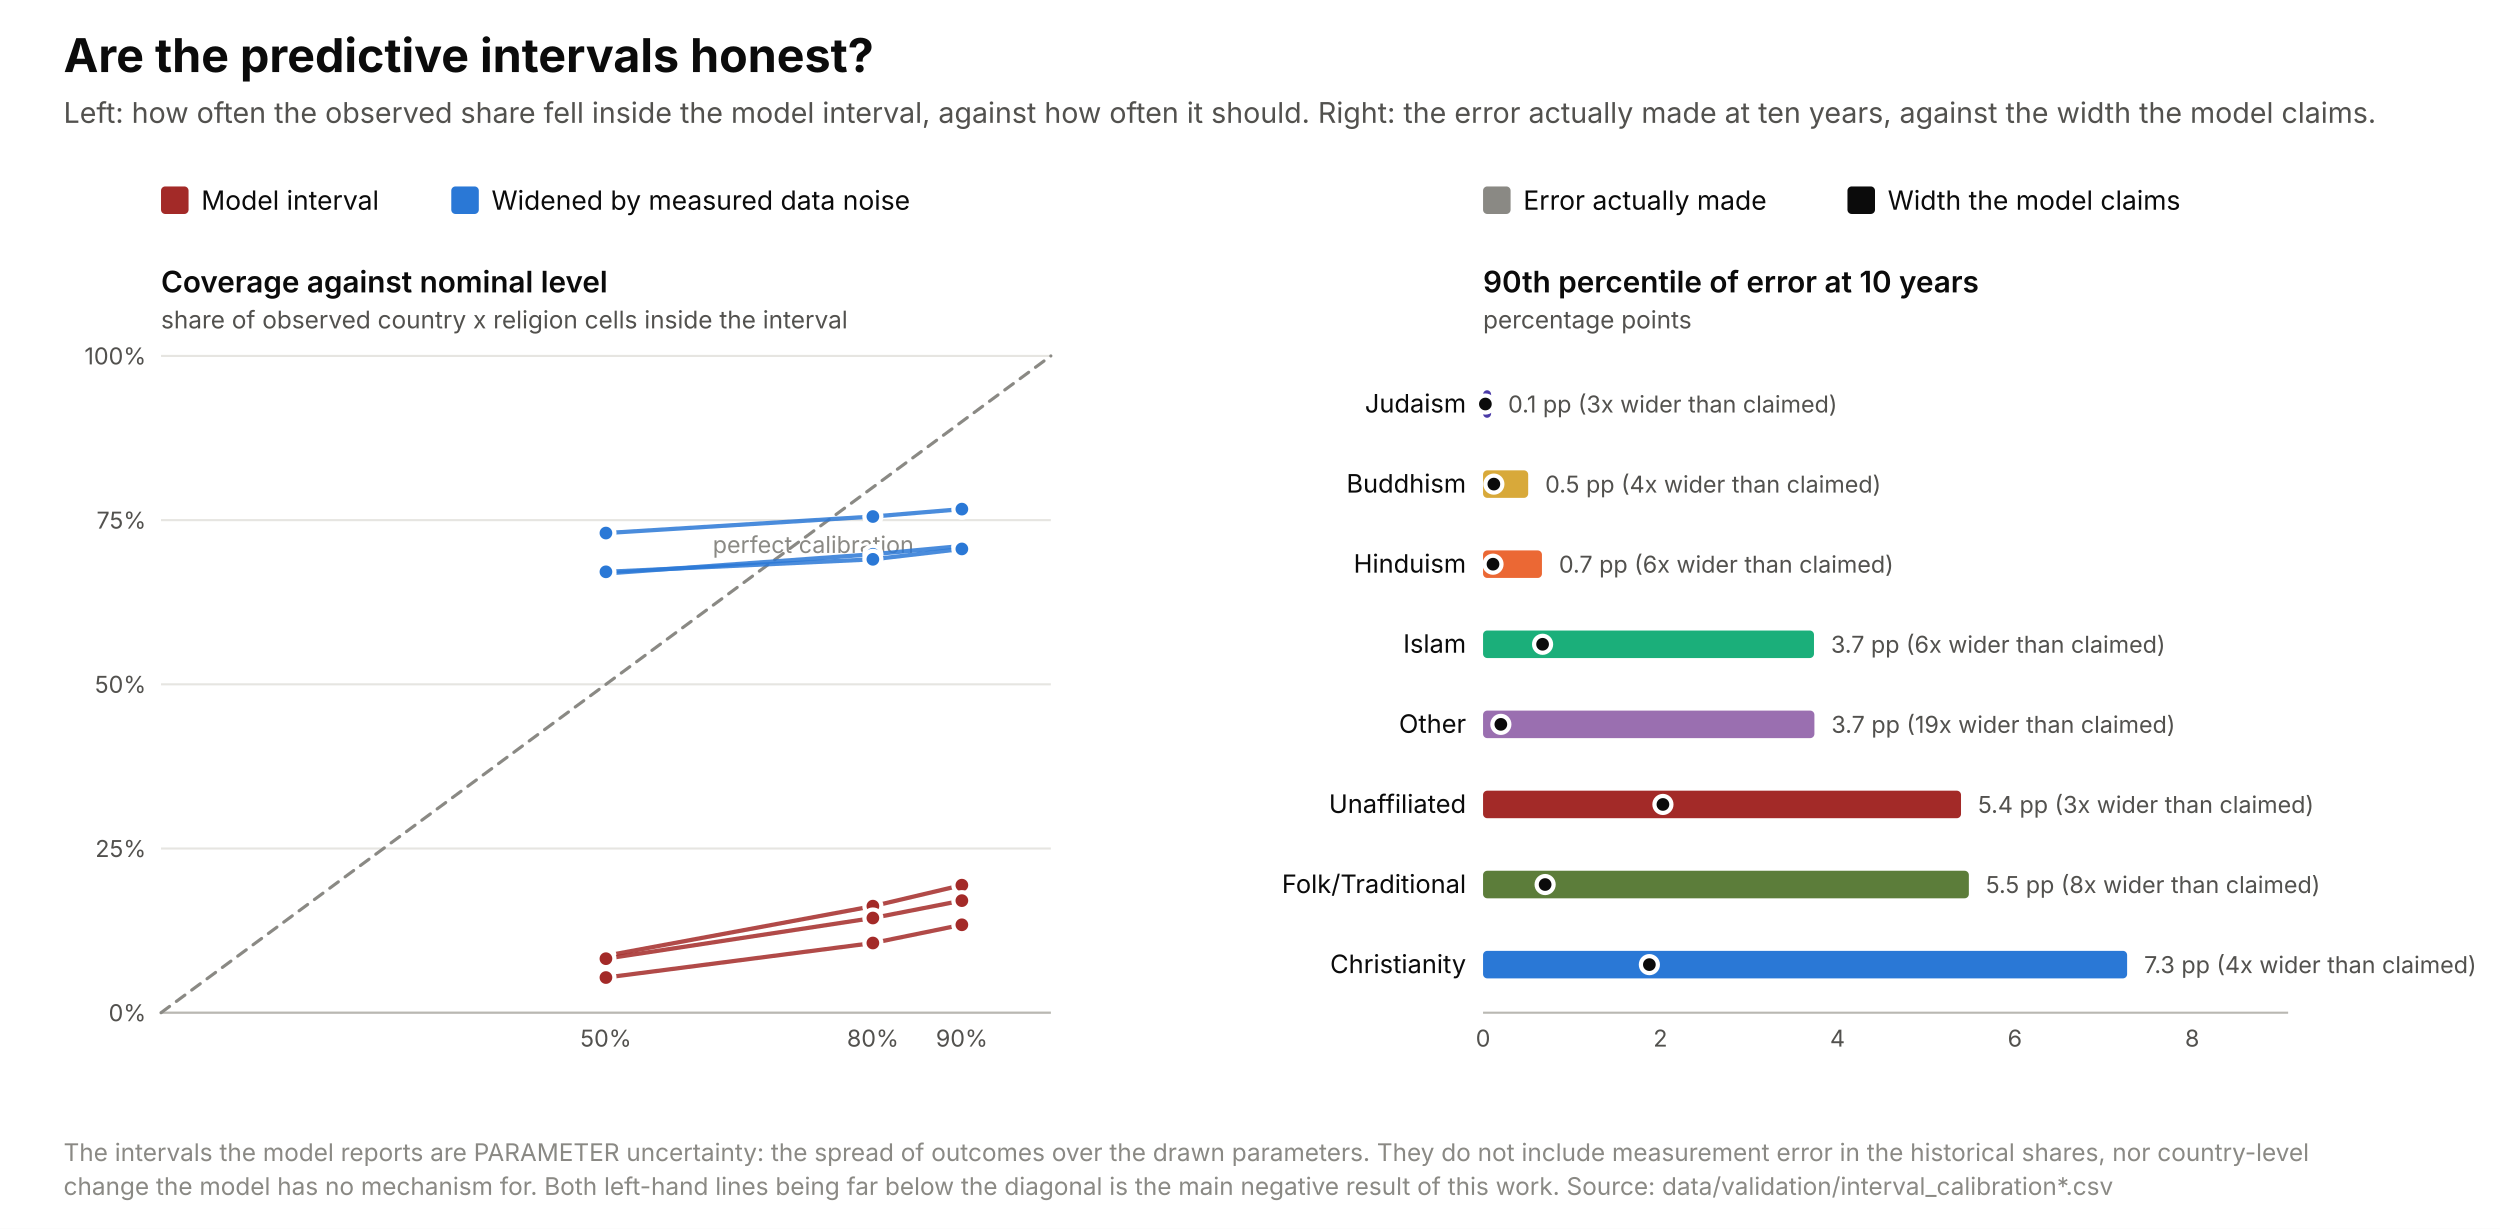
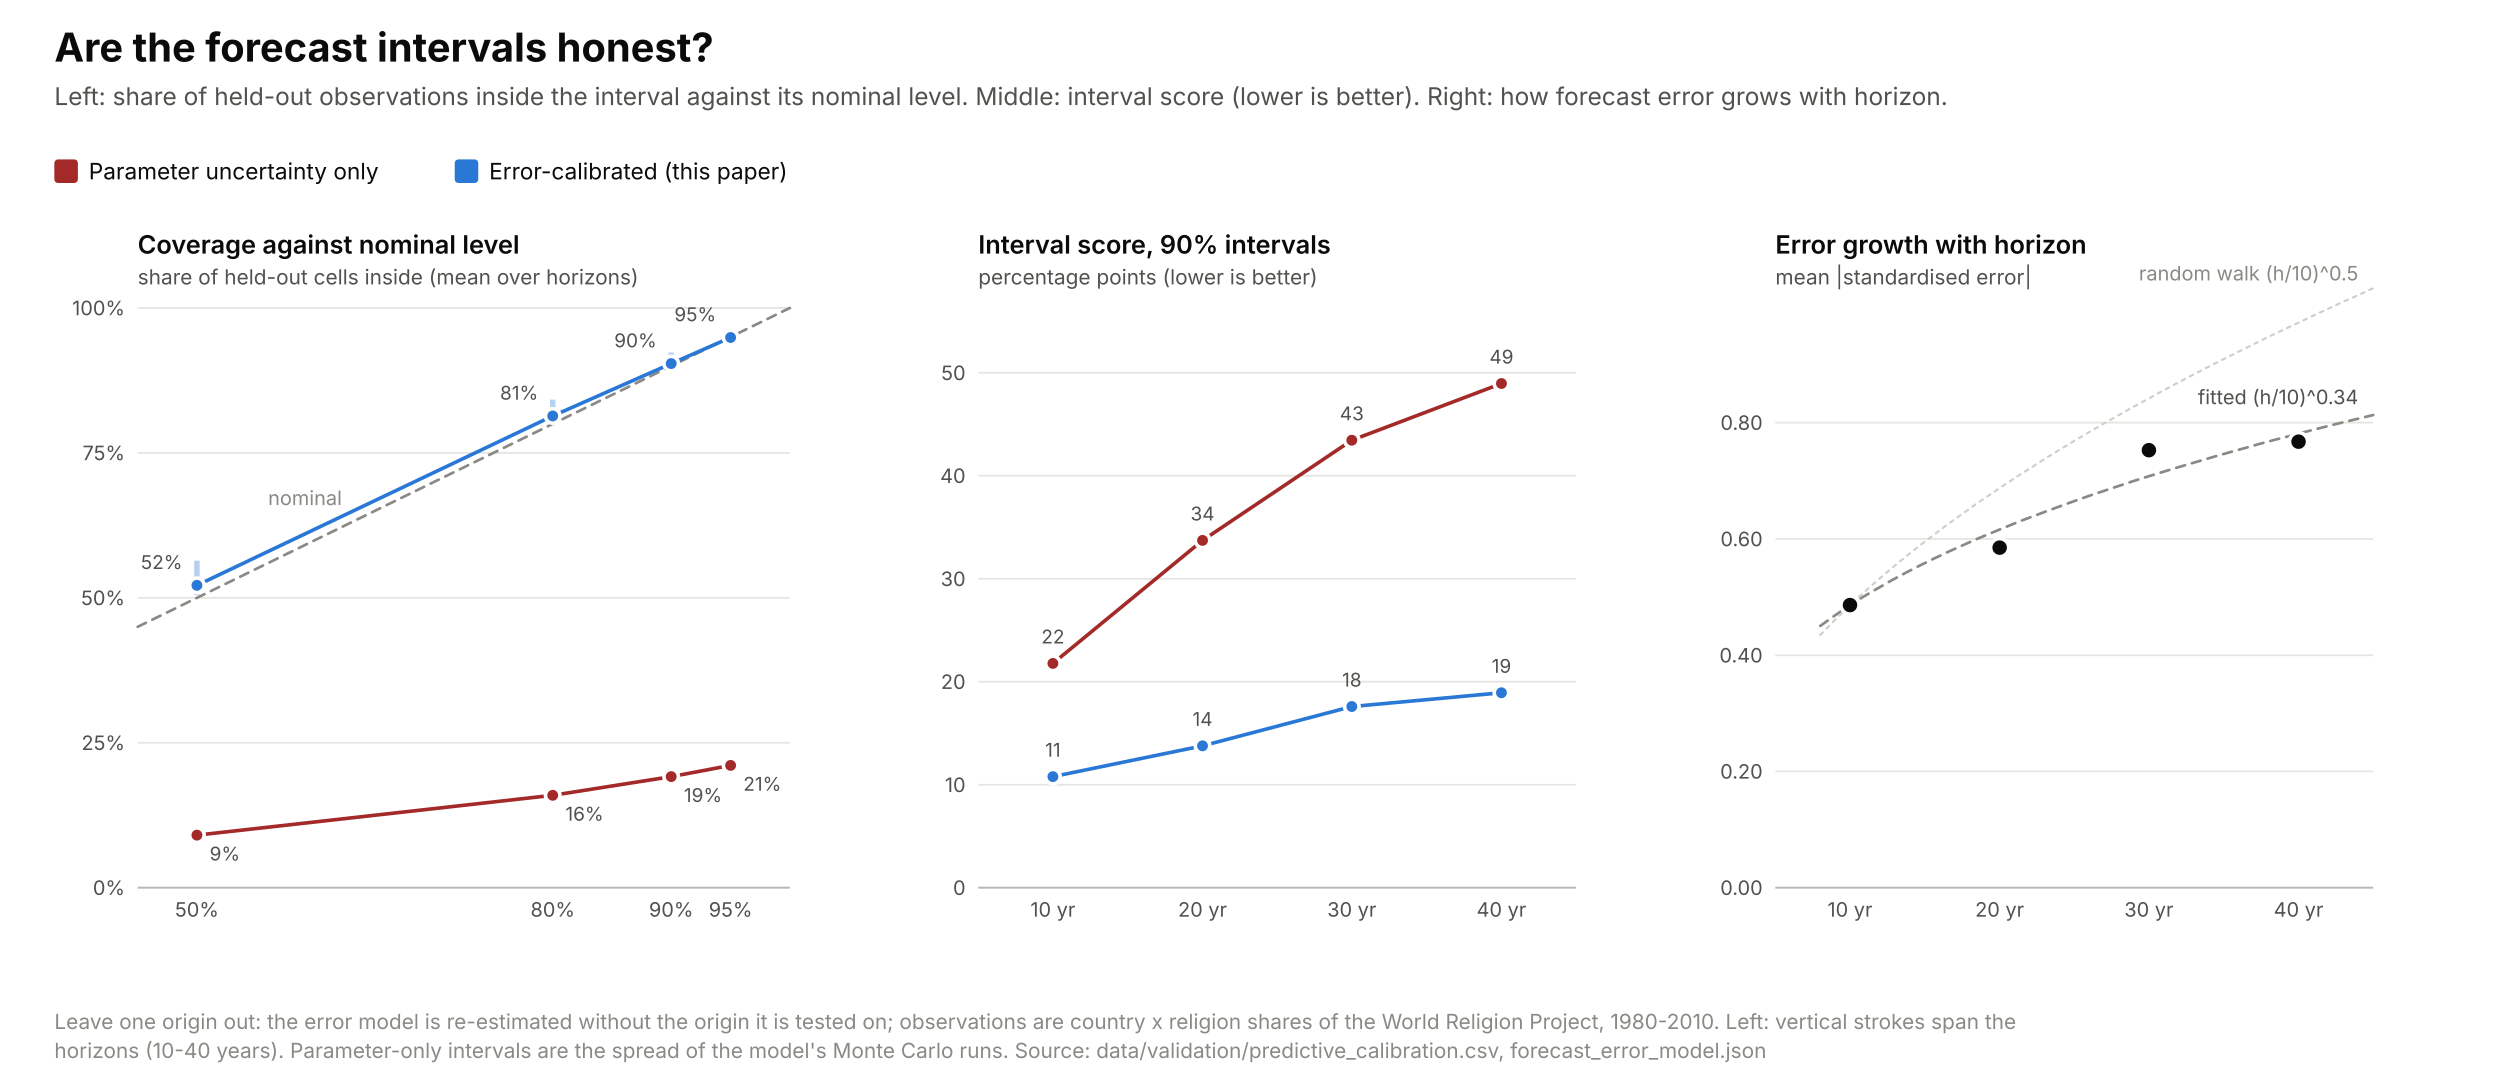
- <svg xmlns="http://www.w3.org/2000/svg" viewBox="0 0 1180 580" role="img" font-family="system-ui,-apple-system,Segoe UI,sans-serif">
+ <svg xmlns="http://www.w3.org/2000/svg" viewBox="0 0 1380 600" role="img" font-family="system-ui,-apple-system,Segoe UI,sans-serif">
  <rect width="100%" height="100%" fill="#ffffff" />
-   <text x="30" y="34" font-size="22" font-weight="700" fill="#0b0b0b">Are the predictive intervals honest?</text>
-   <text x="30" y="58" font-size="13.5" fill="#52514e">Left: how often the observed share fell inside the model interval, against how often it should. Right: the error actually made at ten years, against the width the model claims.</text>
-   <text x="76.0" y="138.0" font-size="14" fill="#0b0b0b" text-anchor="start" font-weight="600">Coverage against nominal level</text>
-   <text x="76.0" y="155.0" font-size="11.5" fill="#52514e" text-anchor="start">share of observed country x religion cells inside the interval</text>
-   <line x1="76.0" y1="478.0" x2="496.0" y2="478.0" stroke="#e6e5e1" stroke-width="1" />
-   <text x="69.0" y="482.0" font-size="11" fill="#52514e" text-anchor="end">0%</text>
-   <line x1="76.0" y1="400.5" x2="496.0" y2="400.5" stroke="#e6e5e1" stroke-width="1" />
-   <text x="69.0" y="404.5" font-size="11" fill="#52514e" text-anchor="end">25%</text>
-   <line x1="76.0" y1="323.0" x2="496.0" y2="323.0" stroke="#e6e5e1" stroke-width="1" />
-   <text x="69.0" y="327.0" font-size="11" fill="#52514e" text-anchor="end">50%</text>
-   <line x1="76.0" y1="245.5" x2="496.0" y2="245.5" stroke="#e6e5e1" stroke-width="1" />
-   <text x="69.0" y="249.5" font-size="11" fill="#52514e" text-anchor="end">75%</text>
-   <line x1="76.0" y1="168.0" x2="496.0" y2="168.0" stroke="#e6e5e1" stroke-width="1" />
-   <text x="69.0" y="172.0" font-size="11" fill="#52514e" text-anchor="end">100%</text>
-   <text x="286.0" y="494.0" font-size="11" fill="#52514e" text-anchor="middle">50%</text>
-   <text x="412.0" y="494.0" font-size="11" fill="#52514e" text-anchor="middle">80%</text>
-   <text x="454.0" y="494.0" font-size="11" fill="#52514e" text-anchor="middle">90%</text>
-   <line x1="76.0" y1="478.0" x2="496.0" y2="478.0" stroke="#b9b8b2" stroke-width="1" />
-   <polyline points="76.0,478.0 496.0,168.0" fill="none" stroke="#8a8984" stroke-width="1.5" stroke-linejoin="round" stroke-linecap="round" opacity="1.0" stroke-dasharray="5 4" />
-   <text x="336.4" y="261.0" font-size="11" fill="#8a8984" text-anchor="start">perfect calibration</text>
-   <polyline points="286.0,451.1 412.0,427.7 454.0,417.8" fill="none" stroke="#a32a28" stroke-width="2" stroke-linejoin="round" stroke-linecap="round" opacity="0.85" />
+   <text x="30" y="34" font-size="22" font-weight="700" fill="#0b0b0b">Are the forecast intervals honest?</text>
+   <text x="30" y="58" font-size="13.5" fill="#52514e">Left: share of held-out observations inside the interval against its nominal level. Middle: interval score (lower is better). Right: how forecast error grows with horizon.</text>
+   <rect x="30.0" y="88.0" width="13" height="13" rx="2" fill="#a32a28" />
+   <text x="49.0" y="99.0" font-size="12.5" fill="#0b0b0b" text-anchor="start">Parameter uncertainty only</text>
+   <rect x="251.0" y="88.0" width="13" height="13" rx="2" fill="#2a78d6" />
+   <text x="270.0" y="99.0" font-size="12.5" fill="#0b0b0b" text-anchor="start">Error-calibrated (this paper)</text>
+   <text x="76.0" y="140.0" font-size="14" fill="#0b0b0b" text-anchor="start" font-weight="600">Coverage against nominal level</text>
+   <text x="76.0" y="157.0" font-size="11.5" fill="#52514e" text-anchor="start">share of held-out cells inside (mean over horizons)</text>
+   <line x1="76.0" y1="490.0" x2="436.0" y2="490.0" stroke="#e6e5e1" stroke-width="1" />
+   <text x="69.0" y="494.0" font-size="11" fill="#52514e" text-anchor="end">0%</text>
+   <line x1="76.0" y1="410.0" x2="436.0" y2="410.0" stroke="#e6e5e1" stroke-width="1" />
+   <text x="69.0" y="414.0" font-size="11" fill="#52514e" text-anchor="end">25%</text>
+   <line x1="76.0" y1="330.0" x2="436.0" y2="330.0" stroke="#e6e5e1" stroke-width="1" />
+   <text x="69.0" y="334.0" font-size="11" fill="#52514e" text-anchor="end">50%</text>
+   <line x1="76.0" y1="250.0" x2="436.0" y2="250.0" stroke="#e6e5e1" stroke-width="1" />
+   <text x="69.0" y="254.0" font-size="11" fill="#52514e" text-anchor="end">75%</text>
+   <line x1="76.0" y1="170.0" x2="436.0" y2="170.0" stroke="#e6e5e1" stroke-width="1" />
+   <text x="69.0" y="174.0" font-size="11" fill="#52514e" text-anchor="end">100%</text>
+   <text x="108.7" y="506.0" font-size="11" fill="#52514e" text-anchor="middle">50%</text>
+   <text x="305.1" y="506.0" font-size="11" fill="#52514e" text-anchor="middle">80%</text>
+   <text x="370.5" y="506.0" font-size="11" fill="#52514e" text-anchor="middle">90%</text>
+   <text x="403.3" y="506.0" font-size="11" fill="#52514e" text-anchor="middle">95%</text>
+   <line x1="76.0" y1="490.0" x2="436.0" y2="490.0" stroke="#b9b8b2" stroke-width="1" />
+   <polyline points="76.0,346.0 436.0,170.0" fill="none" stroke="#8a8984" stroke-width="1.5" stroke-linejoin="round" stroke-linecap="round" opacity="1.0" stroke-dasharray="5 4" />
+   <text x="148.0" y="278.8" font-size="11" fill="#8a8984" text-anchor="start">nominal</text>
+   <line x1="108.7" y1="462.8" x2="108.7" y2="459.4" stroke="#a32a28" stroke-width="3" opacity="0.35" />
+   <line x1="305.1" y1="441.4" x2="305.1" y2="436.8" stroke="#a32a28" stroke-width="3" opacity="0.35" />
+   <line x1="370.5" y1="430.1" x2="370.5" y2="426.4" stroke="#a32a28" stroke-width="3" opacity="0.35" />
+   <line x1="403.3" y1="424.3" x2="403.3" y2="420.5" stroke="#a32a28" stroke-width="3" opacity="0.35" />
+   <polyline points="108.7,461.0 305.1,439.0 370.5,428.7 403.3,422.5" fill="none" stroke="#a32a28" stroke-width="2" stroke-linejoin="round" stroke-linecap="round" opacity="1.0" />
  <g>
-     <circle cx="286.0" cy="451.1" r="4" fill="#a32a28" stroke="#ffffff" stroke-width="2" />
-     <circle cx="286.0" cy="451.1" r="11" fill="transparent" />
+     <circle cx="108.7" cy="461.0" r="4" fill="#a32a28" stroke="#ffffff" stroke-width="2" />
+     <circle cx="108.7" cy="461.0" r="11" fill="transparent" />
+   </g>
+   <text x="115.7" y="475.0" font-size="10.5" fill="#52514e" text-anchor="start">9%</text>
+   <g>
+     <circle cx="305.1" cy="439.0" r="4" fill="#a32a28" stroke="#ffffff" stroke-width="2" />
+     <circle cx="305.1" cy="439.0" r="11" fill="transparent" />
+   </g>
+   <text x="312.1" y="453.0" font-size="10.5" fill="#52514e" text-anchor="start">16%</text>
+   <g>
+     <circle cx="370.5" cy="428.7" r="4" fill="#a32a28" stroke="#ffffff" stroke-width="2" />
+     <circle cx="370.5" cy="428.7" r="11" fill="transparent" />
+   </g>
+   <text x="377.5" y="442.7" font-size="10.5" fill="#52514e" text-anchor="start">19%</text>
+   <g>
+     <circle cx="403.3" cy="422.5" r="4" fill="#a32a28" stroke="#ffffff" stroke-width="2" />
+     <circle cx="403.3" cy="422.5" r="11" fill="transparent" />
+   </g>
+   <text x="410.3" y="436.5" font-size="10.5" fill="#52514e" text-anchor="start">21%</text>
+   <line x1="108.7" y1="328.5" x2="108.7" y2="309.5" stroke="#2a78d6" stroke-width="3" opacity="0.35" />
+   <line x1="305.1" y1="233.6" x2="305.1" y2="220.6" stroke="#2a78d6" stroke-width="3" opacity="0.35" />
+   <line x1="370.5" y1="205.2" x2="370.5" y2="194.6" stroke="#2a78d6" stroke-width="3" opacity="0.35" />
+   <line x1="403.3" y1="189.5" x2="403.3" y2="182.6" stroke="#2a78d6" stroke-width="3" opacity="0.35" />
+   <polyline points="108.7,323.1 305.1,229.6 370.5,200.7 403.3,186.3" fill="none" stroke="#2a78d6" stroke-width="2" stroke-linejoin="round" stroke-linecap="round" opacity="1.0" />
+   <g>
+     <circle cx="108.7" cy="323.1" r="4" fill="#2a78d6" stroke="#ffffff" stroke-width="2" />
+     <circle cx="108.7" cy="323.1" r="11" fill="transparent" />
+   </g>
+   <text x="100.7" y="314.1" font-size="10.5" fill="#52514e" text-anchor="end">52%</text>
+   <g>
+     <circle cx="305.1" cy="229.6" r="4" fill="#2a78d6" stroke="#ffffff" stroke-width="2" />
+     <circle cx="305.1" cy="229.6" r="11" fill="transparent" />
+   </g>
+   <text x="297.1" y="220.6" font-size="10.5" fill="#52514e" text-anchor="end">81%</text>
+   <g>
+     <circle cx="370.5" cy="200.7" r="4" fill="#2a78d6" stroke="#ffffff" stroke-width="2" />
+     <circle cx="370.5" cy="200.7" r="11" fill="transparent" />
+   </g>
+   <text x="362.5" y="191.7" font-size="10.5" fill="#52514e" text-anchor="end">90%</text>
+   <g>
+     <circle cx="403.3" cy="186.3" r="4" fill="#2a78d6" stroke="#ffffff" stroke-width="2" />
+     <circle cx="403.3" cy="186.3" r="11" fill="transparent" />
+   </g>
+   <text x="395.3" y="177.3" font-size="10.5" fill="#52514e" text-anchor="end">95%</text>
+   <text x="540.0" y="140.0" font-size="14" fill="#0b0b0b" text-anchor="start" font-weight="600">Interval score, 90% intervals</text>
+   <text x="540.0" y="157.0" font-size="11.5" fill="#52514e" text-anchor="start">percentage points (lower is better)</text>
+   <line x1="540.0" y1="490.0" x2="870.0" y2="490.0" stroke="#e6e5e1" stroke-width="1" />
+   <text x="533.0" y="494.0" font-size="11" fill="#52514e" text-anchor="end">0</text>
+   <line x1="540.0" y1="433.2" x2="870.0" y2="433.2" stroke="#e6e5e1" stroke-width="1" />
+   <text x="533.0" y="437.2" font-size="11" fill="#52514e" text-anchor="end">10</text>
+   <line x1="540.0" y1="376.3" x2="870.0" y2="376.3" stroke="#e6e5e1" stroke-width="1" />
+   <text x="533.0" y="380.3" font-size="11" fill="#52514e" text-anchor="end">20</text>
+   <line x1="540.0" y1="319.5" x2="870.0" y2="319.5" stroke="#e6e5e1" stroke-width="1" />
+   <text x="533.0" y="323.5" font-size="11" fill="#52514e" text-anchor="end">30</text>
+   <line x1="540.0" y1="262.6" x2="870.0" y2="262.6" stroke="#e6e5e1" stroke-width="1" />
+   <text x="533.0" y="266.6" font-size="11" fill="#52514e" text-anchor="end">40</text>
+   <line x1="540.0" y1="205.8" x2="870.0" y2="205.8" stroke="#e6e5e1" stroke-width="1" />
+   <text x="533.0" y="209.8" font-size="11" fill="#52514e" text-anchor="end">50</text>
+   <text x="581.2" y="506.0" font-size="11" fill="#52514e" text-anchor="middle">10 yr</text>
+   <text x="663.8" y="506.0" font-size="11" fill="#52514e" text-anchor="middle">20 yr</text>
+   <text x="746.2" y="506.0" font-size="11" fill="#52514e" text-anchor="middle">30 yr</text>
+   <text x="828.8" y="506.0" font-size="11" fill="#52514e" text-anchor="middle">40 yr</text>
+   <line x1="540.0" y1="490.0" x2="870.0" y2="490.0" stroke="#b9b8b2" stroke-width="1" />
+   <polyline points="581.2,366.2 663.8,298.3 746.2,243.0 828.8,211.7" fill="none" stroke="#a32a28" stroke-width="2.0" stroke-linejoin="round" stroke-linecap="round" opacity="1.0" />
+   <g>
+     <circle cx="581.2" cy="366.2" r="4" fill="#a32a28" stroke="#ffffff" stroke-width="2" />
+     <circle cx="581.2" cy="366.2" r="11" fill="transparent" />
+   </g>
+   <text x="581.2" y="355.2" font-size="10.5" fill="#52514e" text-anchor="middle">22</text>
+   <g>
+     <circle cx="663.8" cy="298.3" r="4" fill="#a32a28" stroke="#ffffff" stroke-width="2" />
+     <circle cx="663.8" cy="298.3" r="11" fill="transparent" />
+   </g>
+   <text x="663.8" y="287.3" font-size="10.5" fill="#52514e" text-anchor="middle">34</text>
+   <g>
+     <circle cx="746.2" cy="243.0" r="4" fill="#a32a28" stroke="#ffffff" stroke-width="2" />
+     <circle cx="746.2" cy="243.0" r="11" fill="transparent" />
+   </g>
+   <text x="746.2" y="232.0" font-size="10.5" fill="#52514e" text-anchor="middle">43</text>
+   <g>
+     <circle cx="828.8" cy="211.7" r="4" fill="#a32a28" stroke="#ffffff" stroke-width="2" />
+     <circle cx="828.8" cy="211.7" r="11" fill="transparent" />
+   </g>
+   <text x="828.8" y="200.7" font-size="10.5" fill="#52514e" text-anchor="middle">49</text>
+   <polyline points="581.2,428.7 663.8,411.7 746.2,390.0 828.8,382.4" fill="none" stroke="#2a78d6" stroke-width="2.0" stroke-linejoin="round" stroke-linecap="round" opacity="1.0" />
+   <g>
+     <circle cx="581.2" cy="428.7" r="4" fill="#2a78d6" stroke="#ffffff" stroke-width="2" />
+     <circle cx="581.2" cy="428.7" r="11" fill="transparent" />
+   </g>
+   <text x="581.2" y="417.7" font-size="10.5" fill="#52514e" text-anchor="middle">11</text>
+   <g>
+     <circle cx="663.8" cy="411.7" r="4" fill="#2a78d6" stroke="#ffffff" stroke-width="2" />
+     <circle cx="663.8" cy="411.7" r="11" fill="transparent" />
+   </g>
+   <text x="663.8" y="400.7" font-size="10.5" fill="#52514e" text-anchor="middle">14</text>
+   <g>
+     <circle cx="746.2" cy="390.0" r="4" fill="#2a78d6" stroke="#ffffff" stroke-width="2" />
+     <circle cx="746.2" cy="390.0" r="11" fill="transparent" />
+   </g>
+   <text x="746.2" y="379.0" font-size="10.5" fill="#52514e" text-anchor="middle">18</text>
+   <g>
+     <circle cx="828.8" cy="382.4" r="4" fill="#2a78d6" stroke="#ffffff" stroke-width="2" />
+     <circle cx="828.8" cy="382.4" r="11" fill="transparent" />
+   </g>
+   <text x="828.8" y="371.4" font-size="10.5" fill="#52514e" text-anchor="middle">19</text>
+   <text x="980.0" y="140.0" font-size="14" fill="#0b0b0b" text-anchor="start" font-weight="600">Error growth with horizon</text>
+   <text x="980.0" y="157.0" font-size="11.5" fill="#52514e" text-anchor="start">mean |standardised error|</text>
+   <line x1="980.0" y1="490.0" x2="1310.0" y2="490.0" stroke="#e6e5e1" stroke-width="1" />
+   <text x="973.0" y="494.0" font-size="11" fill="#52514e" text-anchor="end">0.00</text>
+   <line x1="980.0" y1="425.8" x2="1310.0" y2="425.8" stroke="#e6e5e1" stroke-width="1" />
+   <text x="973.0" y="429.8" font-size="11" fill="#52514e" text-anchor="end">0.20</text>
+   <line x1="980.0" y1="361.7" x2="1310.0" y2="361.7" stroke="#e6e5e1" stroke-width="1" />
+   <text x="973.0" y="365.7" font-size="11" fill="#52514e" text-anchor="end">0.40</text>
+   <line x1="980.0" y1="297.5" x2="1310.0" y2="297.5" stroke="#e6e5e1" stroke-width="1" />
+   <text x="973.0" y="301.5" font-size="11" fill="#52514e" text-anchor="end">0.60</text>
+   <line x1="980.0" y1="233.3" x2="1310.0" y2="233.3" stroke="#e6e5e1" stroke-width="1" />
+   <text x="973.0" y="237.3" font-size="11" fill="#52514e" text-anchor="end">0.80</text>
+   <text x="1021.2" y="506.0" font-size="11" fill="#52514e" text-anchor="middle">10 yr</text>
+   <text x="1103.8" y="506.0" font-size="11" fill="#52514e" text-anchor="middle">20 yr</text>
+   <text x="1186.2" y="506.0" font-size="11" fill="#52514e" text-anchor="middle">30 yr</text>
+   <text x="1268.8" y="506.0" font-size="11" fill="#52514e" text-anchor="middle">40 yr</text>
+   <line x1="980.0" y1="490.0" x2="1310.0" y2="490.0" stroke="#b9b8b2" stroke-width="1" />
+   <polyline points="1004.8,345.5 1012.6,339.9 1020.4,334.6 1028.2,329.6 1036.1,325.0 1043.9,320.5 1051.7,316.3 1059.5,312.3 1067.4,308.4 1075.2,304.7 1083.0,301.2 1090.8,297.7 1098.7,294.4 1106.5,291.2 1114.3,288.0 1122.2,285.0 1130.0,282.1 1137.8,279.2 1145.6,276.4 1153.5,273.6 1161.3,271.0 1169.1,268.4 1176.9,265.8 1184.8,263.3 1192.6,260.9 1200.4,258.5 1208.2,256.2 1216.1,253.9 1223.9,251.6 1231.7,249.4 1239.6,247.2 1247.4,245.0 1255.2,242.9 1263.0,240.9 1270.9,238.8 1278.7,236.8 1286.5,234.8 1294.3,232.9 1302.2,231.0 1310.0,229.1" fill="none" stroke="#8a8984" stroke-width="1.5" stroke-linejoin="round" stroke-linecap="round" opacity="1.0" stroke-dasharray="5 4" />
+   <polyline points="1004.8,350.5 1012.6,342.5 1020.4,334.8 1028.2,327.6 1036.1,320.6 1043.9,313.9 1051.7,307.5 1059.5,301.3 1067.4,295.3 1075.2,289.4 1083.0,283.8 1090.8,278.2 1098.7,272.9 1106.5,267.6 1114.3,262.5 1122.2,257.5 1130.0,252.5 1137.8,247.7 1145.6,243.0 1153.5,238.4 1161.3,233.8 1169.1,229.4 1176.9,225.0 1184.8,220.7 1192.6,216.4 1200.4,212.2 1208.2,208.1 1216.1,204.0 1223.9,200.0 1231.7,196.1 1239.6,192.2 1247.4,188.3 1255.2,184.5 1263.0,180.8 1270.9,177.1 1278.7,173.4 1286.5,169.8 1294.3,166.2 1302.2,162.7 1310.0,159.1" fill="none" stroke="#cfcec9" stroke-width="1.2" stroke-linejoin="round" stroke-linecap="round" opacity="1.0" stroke-dasharray="2 3" />
+   <g>
+     <circle cx="1021.2" cy="334.0" r="5" fill="#0b0b0b" stroke="#ffffff" stroke-width="2" />
+     <circle cx="1021.2" cy="334.0" r="12" fill="transparent" />
  </g>
  <g>
-     <circle cx="412.0" cy="427.7" r="4" fill="#a32a28" stroke="#ffffff" stroke-width="2" />
-     <circle cx="412.0" cy="427.7" r="11" fill="transparent" />
+     <circle cx="1103.8" cy="302.3" r="5" fill="#0b0b0b" stroke="#ffffff" stroke-width="2" />
+     <circle cx="1103.8" cy="302.3" r="12" fill="transparent" />
  </g>
  <g>
-     <circle cx="454.0" cy="417.8" r="4" fill="#a32a28" stroke="#ffffff" stroke-width="2" />
-     <circle cx="454.0" cy="417.8" r="11" fill="transparent" />
-   </g>
-   <polyline points="286.0,461.4 412.0,445.1 454.0,436.5" fill="none" stroke="#a32a28" stroke-width="2" stroke-linejoin="round" stroke-linecap="round" opacity="0.85" />
-   <g>
-     <circle cx="286.0" cy="461.4" r="4" fill="#a32a28" stroke="#ffffff" stroke-width="2" />
-     <circle cx="286.0" cy="461.4" r="11" fill="transparent" />
+     <circle cx="1186.2" cy="248.5" r="5" fill="#0b0b0b" stroke="#ffffff" stroke-width="2" />
+     <circle cx="1186.2" cy="248.5" r="12" fill="transparent" />
  </g>
  <g>
-     <circle cx="412.0" cy="445.1" r="4" fill="#a32a28" stroke="#ffffff" stroke-width="2" />
-     <circle cx="412.0" cy="445.1" r="11" fill="transparent" />
+     <circle cx="1268.8" cy="243.8" r="5" fill="#0b0b0b" stroke="#ffffff" stroke-width="2" />
+     <circle cx="1268.8" cy="243.8" r="12" fill="transparent" />
  </g>
-   <g>
-     <circle cx="454.0" cy="436.5" r="4" fill="#a32a28" stroke="#ffffff" stroke-width="2" />
-     <circle cx="454.0" cy="436.5" r="11" fill="transparent" />
-   </g>
-   <polyline points="286.0,452.5 412.0,433.3 454.0,425.1" fill="none" stroke="#a32a28" stroke-width="2" stroke-linejoin="round" stroke-linecap="round" opacity="0.85" />
-   <g>
-     <circle cx="286.0" cy="452.5" r="4" fill="#a32a28" stroke="#ffffff" stroke-width="2" />
-     <circle cx="286.0" cy="452.5" r="11" fill="transparent" />
-   </g>
-   <g>
-     <circle cx="412.0" cy="433.3" r="4" fill="#a32a28" stroke="#ffffff" stroke-width="2" />
-     <circle cx="412.0" cy="433.3" r="11" fill="transparent" />
-   </g>
-   <g>
-     <circle cx="454.0" cy="425.1" r="4" fill="#a32a28" stroke="#ffffff" stroke-width="2" />
-     <circle cx="454.0" cy="425.1" r="11" fill="transparent" />
-   </g>
-   <polyline points="286.0,270.7 412.0,261.6 454.0,257.7" fill="none" stroke="#2a78d6" stroke-width="2" stroke-linejoin="round" stroke-linecap="round" opacity="0.85" />
-   <g>
-     <circle cx="286.0" cy="270.7" r="4" fill="#2a78d6" stroke="#ffffff" stroke-width="2" />
-     <circle cx="286.0" cy="270.7" r="11" fill="transparent" />
-   </g>
-   <g>
-     <circle cx="412.0" cy="261.6" r="4" fill="#2a78d6" stroke="#ffffff" stroke-width="2" />
-     <circle cx="412.0" cy="261.6" r="11" fill="transparent" />
-   </g>
-   <g>
-     <circle cx="454.0" cy="257.7" r="4" fill="#2a78d6" stroke="#ffffff" stroke-width="2" />
-     <circle cx="454.0" cy="257.7" r="11" fill="transparent" />
-   </g>
-   <polyline points="286.0,269.9 412.0,264.0 454.0,259.1" fill="none" stroke="#2a78d6" stroke-width="2" stroke-linejoin="round" stroke-linecap="round" opacity="0.85" />
-   <g>
-     <circle cx="286.0" cy="269.9" r="4" fill="#2a78d6" stroke="#ffffff" stroke-width="2" />
-     <circle cx="286.0" cy="269.9" r="11" fill="transparent" />
-   </g>
-   <g>
-     <circle cx="412.0" cy="264.0" r="4" fill="#2a78d6" stroke="#ffffff" stroke-width="2" />
-     <circle cx="412.0" cy="264.0" r="11" fill="transparent" />
-   </g>
-   <g>
-     <circle cx="454.0" cy="259.1" r="4" fill="#2a78d6" stroke="#ffffff" stroke-width="2" />
-     <circle cx="454.0" cy="259.1" r="11" fill="transparent" />
-   </g>
-   <polyline points="286.0,251.6 412.0,243.8 454.0,240.3" fill="none" stroke="#2a78d6" stroke-width="2" stroke-linejoin="round" stroke-linecap="round" opacity="0.85" />
-   <g>
-     <circle cx="286.0" cy="251.6" r="4" fill="#2a78d6" stroke="#ffffff" stroke-width="2" />
-     <circle cx="286.0" cy="251.6" r="11" fill="transparent" />
-   </g>
-   <g>
-     <circle cx="412.0" cy="243.8" r="4" fill="#2a78d6" stroke="#ffffff" stroke-width="2" />
-     <circle cx="412.0" cy="243.8" r="11" fill="transparent" />
-   </g>
-   <g>
-     <circle cx="454.0" cy="240.3" r="4" fill="#2a78d6" stroke="#ffffff" stroke-width="2" />
-     <circle cx="454.0" cy="240.3" r="11" fill="transparent" />
-   </g>
-   <rect x="76.0" y="88.0" width="13" height="13" rx="2" fill="#a32a28" />
-   <text x="95.0" y="99.0" font-size="12.5" fill="#0b0b0b" text-anchor="start">Model interval</text>
-   <rect x="213.0" y="88.0" width="13" height="13" rx="2" fill="#2a78d6" />
-   <text x="232.0" y="99.0" font-size="12.5" fill="#0b0b0b" text-anchor="start">Widened by measured data noise</text>
-   <text x="700.0" y="138.0" font-size="14" fill="#0b0b0b" text-anchor="start" font-weight="600">90th percentile of error at 10 years</text>
-   <text x="700.0" y="155.0" font-size="11.5" fill="#52514e" text-anchor="start">percentage points</text>
-   <text x="700.0" y="494.0" font-size="11" fill="#52514e" text-anchor="middle">0</text>
-   <text x="783.7" y="494.0" font-size="11" fill="#52514e" text-anchor="middle">2</text>
-   <text x="867.3" y="494.0" font-size="11" fill="#52514e" text-anchor="middle">4</text>
-   <text x="951.0" y="494.0" font-size="11" fill="#52514e" text-anchor="middle">6</text>
-   <text x="1034.7" y="494.0" font-size="11" fill="#52514e" text-anchor="middle">8</text>
-   <line x1="700.0" y1="478.0" x2="1080.0" y2="478.0" stroke="#b9b8b2" stroke-width="1" />
-   <rect x="700.0" y="448.8" width="304.0" height="13" rx="2" fill="#2a78d6" />
-   <g>
-     <circle cx="778.5" cy="455.3" r="4" fill="#0b0b0b" stroke="#ffffff" stroke-width="2" />
-     <circle cx="778.5" cy="455.3" r="11" fill="transparent" />
-   </g>
-   <text x="692.0" y="459.3" font-size="12" fill="#0b0b0b" text-anchor="end">Christianity</text>
-   <text x="1012.0" y="459.3" font-size="11" fill="#52514e" text-anchor="start">7.3 pp  (4x wider than claimed)</text>
-   <rect x="700.0" y="411.0" width="229.3" height="13" rx="2" fill="#5c7d3a" />
-   <g>
-     <circle cx="729.3" cy="417.5" r="4" fill="#0b0b0b" stroke="#ffffff" stroke-width="2" />
-     <circle cx="729.3" cy="417.5" r="11" fill="transparent" />
-   </g>
-   <text x="692.0" y="421.5" font-size="12" fill="#0b0b0b" text-anchor="end">Folk/Traditional</text>
-   <text x="937.3" y="421.5" font-size="11" fill="#52514e" text-anchor="start">5.5 pp  (8x wider than claimed)</text>
-   <rect x="700.0" y="373.2" width="225.6" height="13" rx="2" fill="#a32a28" />
-   <g>
-     <circle cx="784.9" cy="379.7" r="4" fill="#0b0b0b" stroke="#ffffff" stroke-width="2" />
-     <circle cx="784.9" cy="379.7" r="11" fill="transparent" />
-   </g>
-   <text x="692.0" y="383.7" font-size="12" fill="#0b0b0b" text-anchor="end">Unaffiliated</text>
-   <text x="933.6" y="383.7" font-size="11" fill="#52514e" text-anchor="start">5.4 pp  (3x wider than claimed)</text>
-   <rect x="700.0" y="335.4" width="156.4" height="13" rx="2" fill="#9a6fb0" />
-   <g>
-     <circle cx="708.4" cy="341.9" r="4" fill="#0b0b0b" stroke="#ffffff" stroke-width="2" />
-     <circle cx="708.4" cy="341.9" r="11" fill="transparent" />
-   </g>
-   <text x="692.0" y="345.9" font-size="12" fill="#0b0b0b" text-anchor="end">Other</text>
-   <text x="864.4" y="345.9" font-size="11" fill="#52514e" text-anchor="start">3.7 pp  (19x wider than claimed)</text>
-   <rect x="700.0" y="297.6" width="156.2" height="13" rx="2" fill="#1baf7a" />
-   <g>
-     <circle cx="728.1" cy="304.1" r="4" fill="#0b0b0b" stroke="#ffffff" stroke-width="2" />
-     <circle cx="728.1" cy="304.1" r="11" fill="transparent" />
-   </g>
-   <text x="692.0" y="308.1" font-size="12" fill="#0b0b0b" text-anchor="end">Islam</text>
-   <text x="864.2" y="308.1" font-size="11" fill="#52514e" text-anchor="start">3.7 pp  (6x wider than claimed)</text>
-   <rect x="700.0" y="259.8" width="27.8" height="13" rx="2" fill="#eb6834" />
-   <g>
-     <circle cx="704.7" cy="266.3" r="4" fill="#0b0b0b" stroke="#ffffff" stroke-width="2" />
-     <circle cx="704.7" cy="266.3" r="11" fill="transparent" />
-   </g>
-   <text x="692.0" y="270.3" font-size="12" fill="#0b0b0b" text-anchor="end">Hinduism</text>
-   <text x="735.8" y="270.3" font-size="11" fill="#52514e" text-anchor="start">0.7 pp  (6x wider than claimed)</text>
-   <rect x="700.0" y="222.0" width="21.3" height="13" rx="2" fill="#d8a93a" />
-   <g>
-     <circle cx="705.1" cy="228.5" r="4" fill="#0b0b0b" stroke="#ffffff" stroke-width="2" />
-     <circle cx="705.1" cy="228.5" r="11" fill="transparent" />
-   </g>
-   <text x="692.0" y="232.5" font-size="12" fill="#0b0b0b" text-anchor="end">Buddhism</text>
-   <text x="729.3" y="232.5" font-size="11" fill="#52514e" text-anchor="start">0.5 pp  (4x wider than claimed)</text>
-   <rect x="700.0" y="184.2" width="3.8" height="13" rx="2" fill="#4a3aa7" />
-   <g>
-     <circle cx="701.1" cy="190.7" r="4" fill="#0b0b0b" stroke="#ffffff" stroke-width="2" />
-     <circle cx="701.1" cy="190.7" r="11" fill="transparent" />
-   </g>
-   <text x="692.0" y="194.7" font-size="12" fill="#0b0b0b" text-anchor="end">Judaism</text>
-   <text x="711.8" y="194.7" font-size="11" fill="#52514e" text-anchor="start">0.1 pp  (3x wider than claimed)</text>
-   <rect x="700.0" y="88.0" width="13" height="13" rx="2" fill="#8a8984" />
-   <text x="719.0" y="99.0" font-size="12.5" fill="#0b0b0b" text-anchor="start">Error actually made</text>
-   <rect x="872.0" y="88.0" width="13" height="13" rx="2" fill="#0b0b0b" />
-   <text x="891.0" y="99.0" font-size="12.5" fill="#0b0b0b" text-anchor="start">Width the model claims</text>
-   <text x="30.0" y="548.0" font-size="11.5" fill="#8a8984" text-anchor="start">The intervals the model reports are PARAMETER uncertainty: the spread of outcomes over the drawn parameters. They do not include measurement error in the historical shares, nor country-level</text>
-   <text x="30.0" y="564.0" font-size="11.5" fill="#8a8984" text-anchor="start">change the model has no mechanism for. Both left-hand lines being far below the diagonal is the main negative result of this work. Source: data/validation/interval_calibration*.csv</text>
+   <text x="1301.8" y="223.1" font-size="11" fill="#52514e" text-anchor="end">fitted (h/10)^0.34</text>
+   <text x="1301.8" y="154.8" font-size="11" fill="#8a8984" text-anchor="end">random walk (h/10)^0.5</text>
+   <text x="30.0" y="568.0" font-size="11.5" fill="#8a8984" text-anchor="start">Leave one origin out: the error model is re-estimated without the origin it is tested on; observations are country x religion shares of the World Religion Project, 1980-2010. Left: vertical strokes span the</text>
+   <text x="30.0" y="584.0" font-size="11.5" fill="#8a8984" text-anchor="start">horizons (10-40 years). Parameter-only intervals are the spread of the model's Monte Carlo runs. Source: data/validation/predictive_calibration.csv, forecast_error_model.json</text>
</svg>
